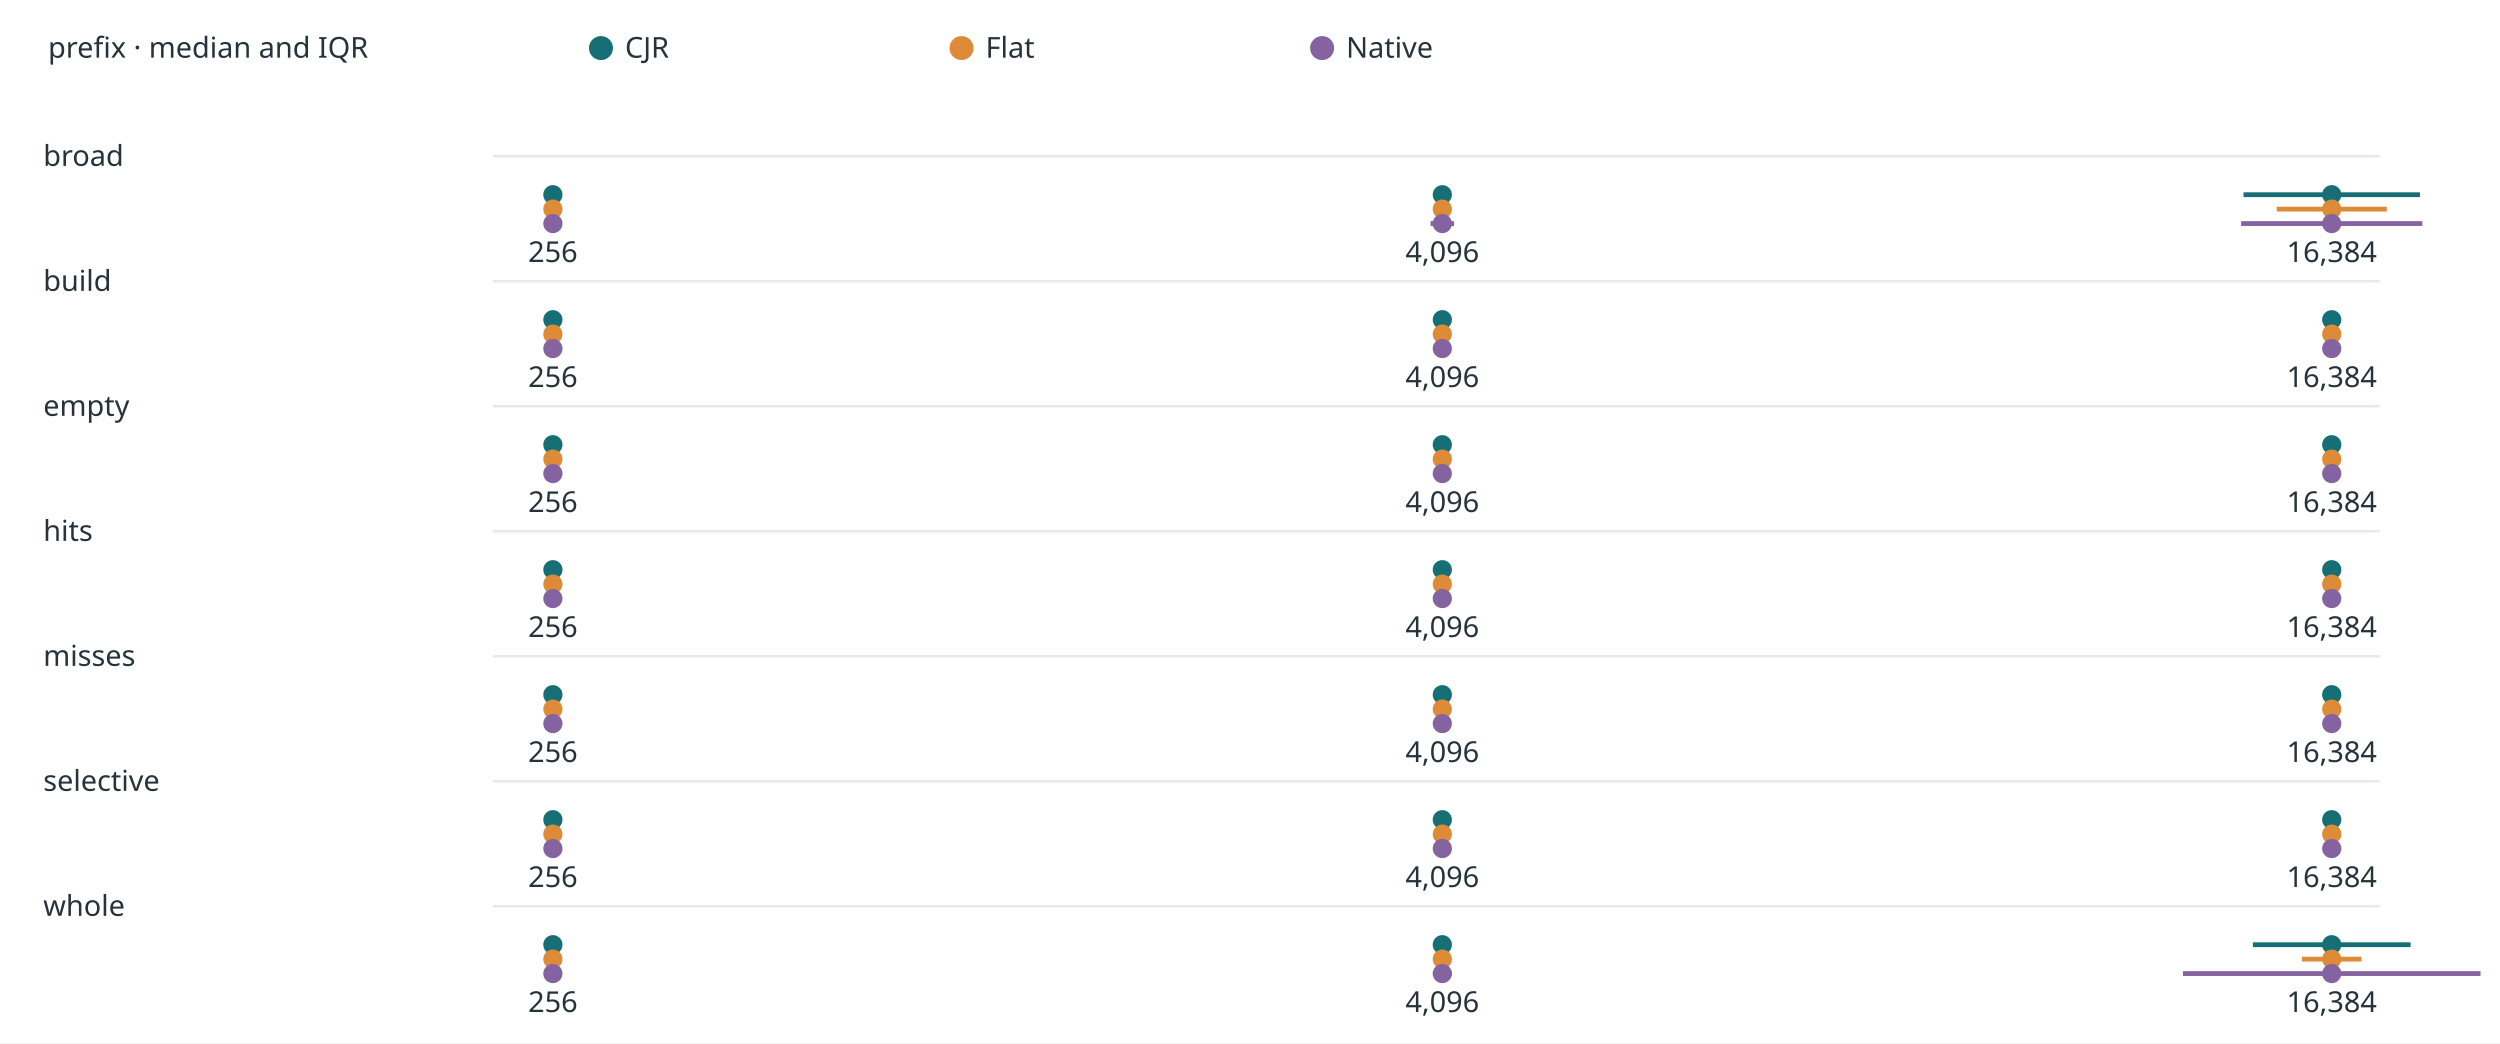
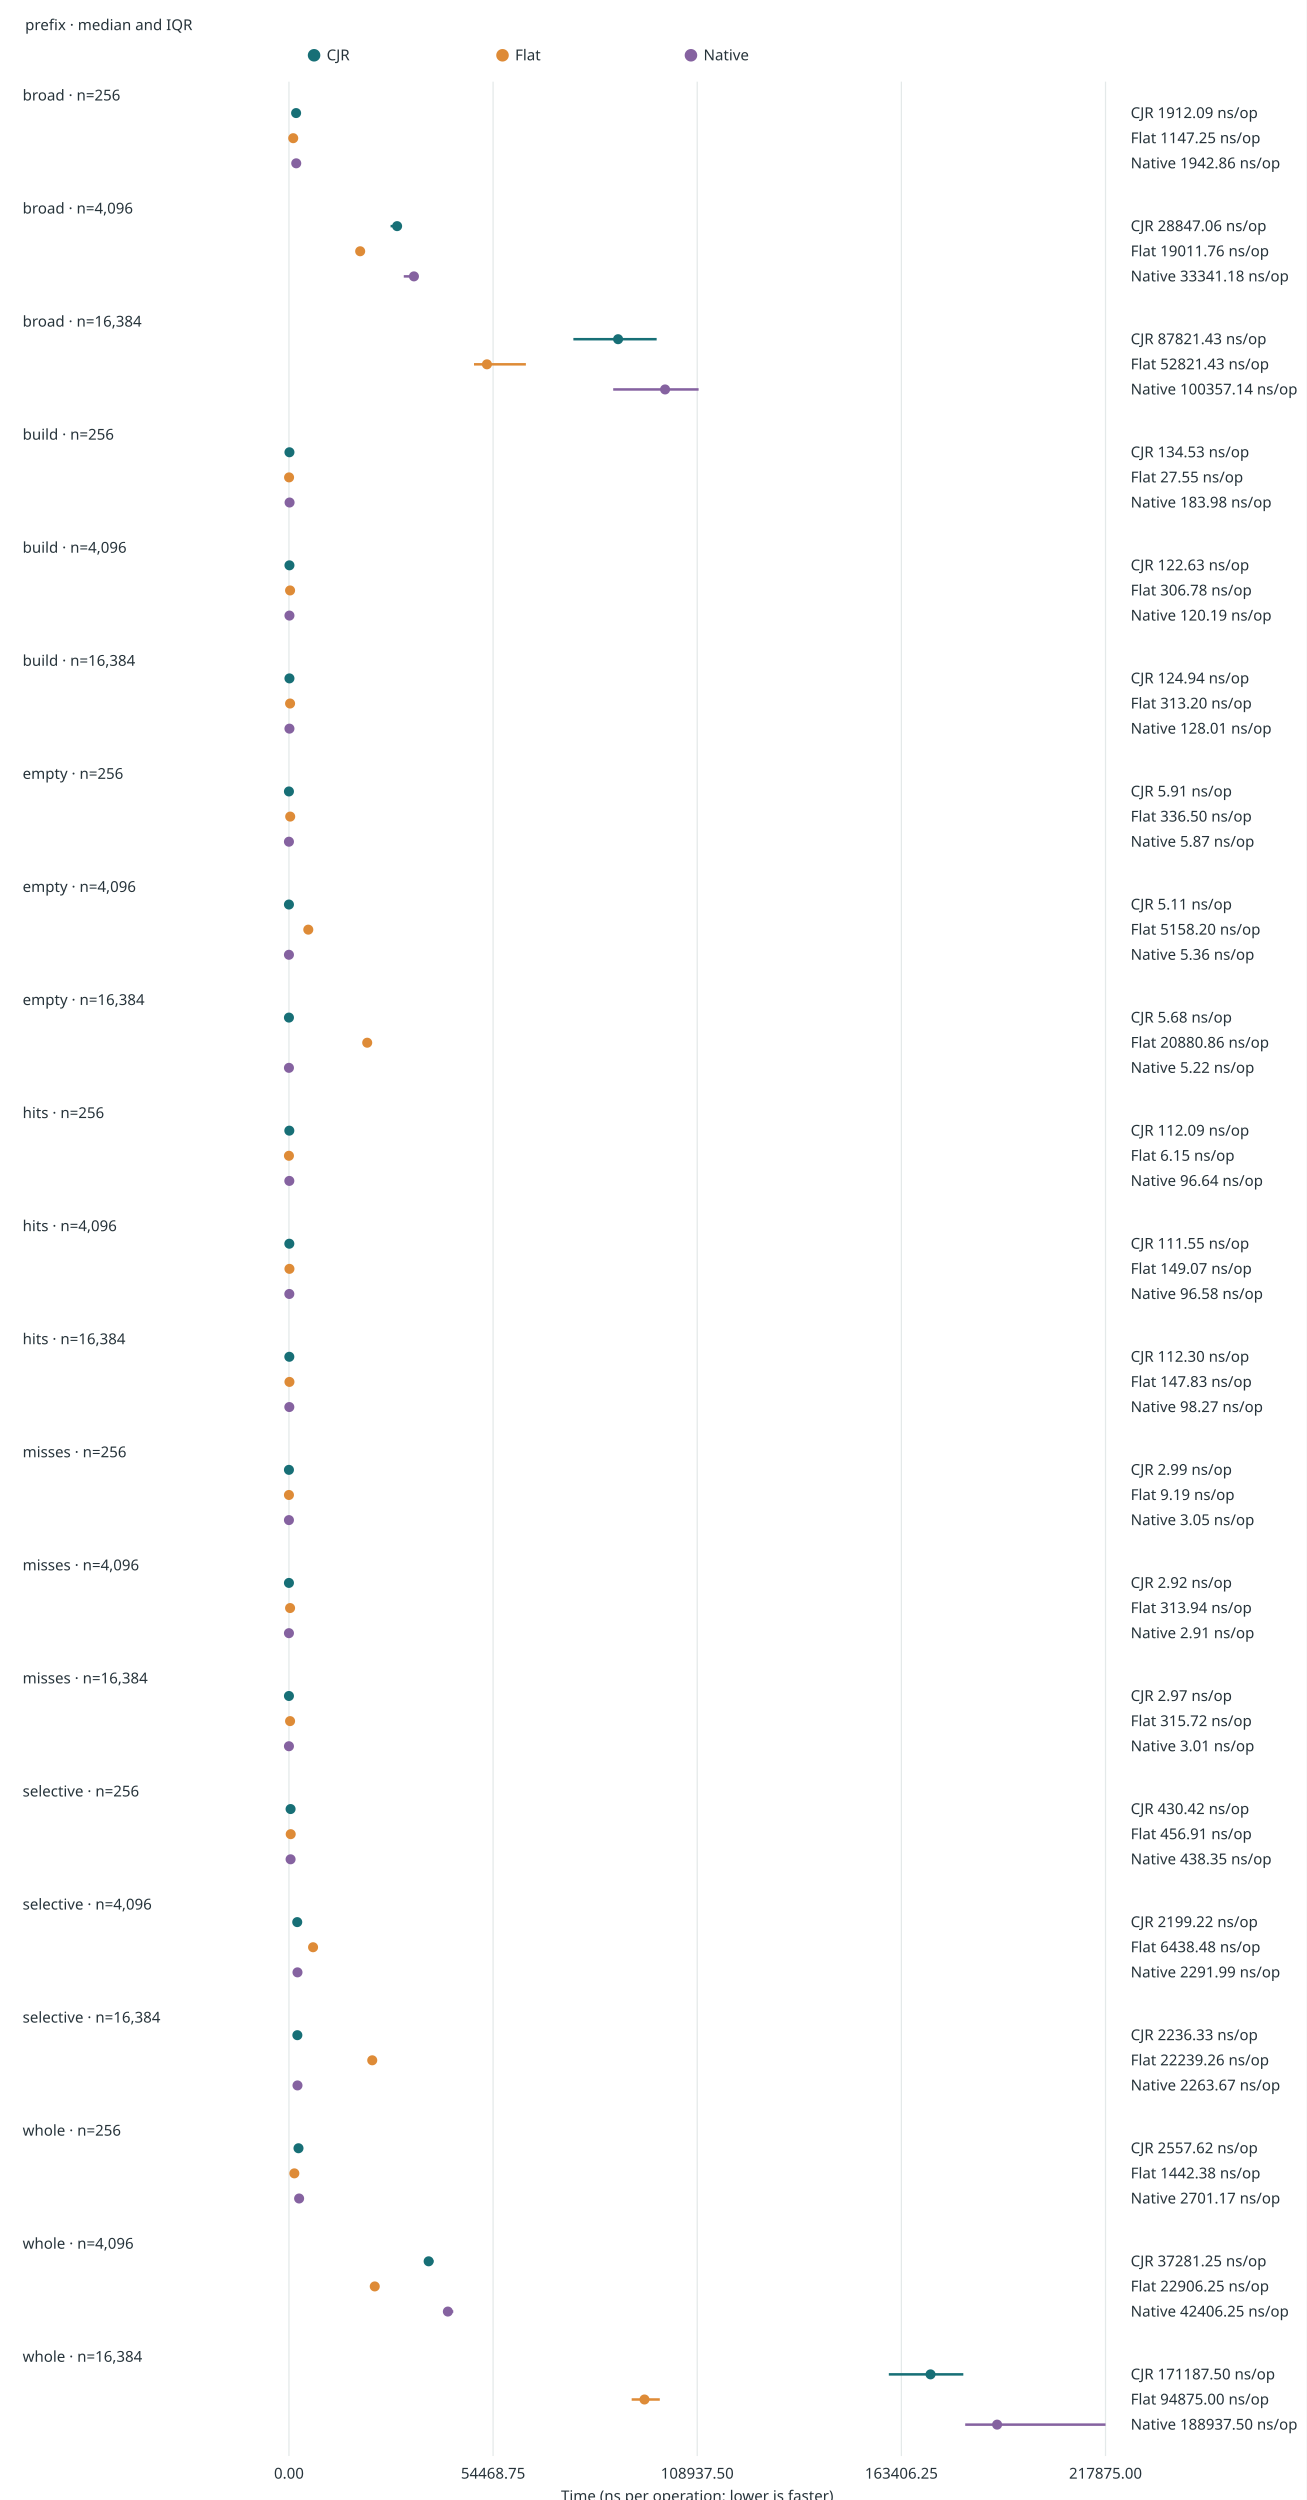
- <svg xmlns="http://www.w3.org/2000/svg" viewBox="0 0 1040 434" role="img">
+ <svg xmlns="http://www.w3.org/2000/svg" viewBox="0 0 1040 1990" role="img">
  <style>text{font:12px system-ui;fill:#26333a}.axis{stroke:#9aa7aa}.grid{stroke:#e4e9e9}</style>
  <rect width="100%" height="100%" fill="white" />
  <text x="20" y="24" font-size="17">prefix · median and IQR</text>
-   <circle cx="250" cy="20" r="5" fill="#176f76" />
-   <text x="260" y="24">CJR</text>
-   <circle cx="400" cy="20" r="5" fill="#de8b37" />
-   <text x="410" y="24">Flat</text>
-   <circle cx="550" cy="20" r="5" fill="#8562a0" />
-   <text x="560" y="24">Native</text>
-   <text x="18" y="69">broad</text>
-   <path d="M 205 65 H 990" class="grid" />
-   <path d="M 933.3 81 H 1006.7" stroke="#176f76" stroke-width="2" />
-   <circle cx="970.0" cy="81" r="4" fill="#176f76" />
-   <path d="M 229.0 81 H 231.0" stroke="#176f76" stroke-width="2" />
-   <circle cx="230.0" cy="81" r="4" fill="#176f76" />
-   <path d="M 596.6 81 H 603.4" stroke="#176f76" stroke-width="2" />
-   <circle cx="600.0" cy="81" r="4" fill="#176f76" />
-   <path d="M 947.1 87 H 992.9" stroke="#de8b37" stroke-width="2" />
-   <circle cx="970.0" cy="87" r="4" fill="#de8b37" />
-   <path d="M 229.0 87 H 231.0" stroke="#de8b37" stroke-width="2" />
-   <circle cx="230.0" cy="87" r="4" fill="#de8b37" />
-   <path d="M 598.3 87 H 601.7" stroke="#de8b37" stroke-width="2" />
-   <circle cx="600.0" cy="87" r="4" fill="#de8b37" />
-   <path d="M 932.3 93 H 1007.7" stroke="#8562a0" stroke-width="2" />
-   <circle cx="970.0" cy="93" r="4" fill="#8562a0" />
-   <path d="M 229.0 93 H 231.0" stroke="#8562a0" stroke-width="2" />
-   <circle cx="230.0" cy="93" r="4" fill="#8562a0" />
-   <path d="M 595.1 93 H 604.9" stroke="#8562a0" stroke-width="2" />
-   <circle cx="600.0" cy="93" r="4" fill="#8562a0" />
-   <text x="230.0" y="109" text-anchor="middle">256</text>
-   <text x="600.0" y="109" text-anchor="middle">4,096</text>
-   <text x="970.0" y="109" text-anchor="middle">16,384</text>
-   <text x="18" y="121">build</text>
-   <path d="M 205 117 H 990" class="grid" />
-   <path d="M 969.0 133 H 971.0" stroke="#176f76" stroke-width="2" />
-   <circle cx="970.0" cy="133" r="4" fill="#176f76" />
-   <path d="M 229.0 133 H 231.0" stroke="#176f76" stroke-width="2" />
-   <circle cx="230.0" cy="133" r="4" fill="#176f76" />
-   <path d="M 599.0 133 H 601.0" stroke="#176f76" stroke-width="2" />
-   <circle cx="600.0" cy="133" r="4" fill="#176f76" />
-   <path d="M 969.0 139 H 971.0" stroke="#de8b37" stroke-width="2" />
-   <circle cx="970.0" cy="139" r="4" fill="#de8b37" />
-   <path d="M 229.0 139 H 231.0" stroke="#de8b37" stroke-width="2" />
-   <circle cx="230.0" cy="139" r="4" fill="#de8b37" />
-   <path d="M 599.0 139 H 601.0" stroke="#de8b37" stroke-width="2" />
-   <circle cx="600.0" cy="139" r="4" fill="#de8b37" />
-   <path d="M 969.0 145 H 971.0" stroke="#8562a0" stroke-width="2" />
-   <circle cx="970.0" cy="145" r="4" fill="#8562a0" />
-   <path d="M 229.0 145 H 231.0" stroke="#8562a0" stroke-width="2" />
-   <circle cx="230.0" cy="145" r="4" fill="#8562a0" />
-   <path d="M 599.0 145 H 601.0" stroke="#8562a0" stroke-width="2" />
-   <circle cx="600.0" cy="145" r="4" fill="#8562a0" />
-   <text x="230.0" y="161" text-anchor="middle">256</text>
-   <text x="600.0" y="161" text-anchor="middle">4,096</text>
-   <text x="970.0" y="161" text-anchor="middle">16,384</text>
-   <text x="18" y="173">empty</text>
-   <path d="M 205 169 H 990" class="grid" />
-   <path d="M 969.0 185 H 971.0" stroke="#176f76" stroke-width="2" />
-   <circle cx="970.0" cy="185" r="4" fill="#176f76" />
-   <path d="M 229.0 185 H 231.0" stroke="#176f76" stroke-width="2" />
-   <circle cx="230.0" cy="185" r="4" fill="#176f76" />
-   <path d="M 599.0 185 H 601.0" stroke="#176f76" stroke-width="2" />
-   <circle cx="600.0" cy="185" r="4" fill="#176f76" />
-   <path d="M 969.0 191 H 971.0" stroke="#de8b37" stroke-width="2" />
-   <circle cx="970.0" cy="191" r="4" fill="#de8b37" />
-   <path d="M 229.0 191 H 231.0" stroke="#de8b37" stroke-width="2" />
-   <circle cx="230.0" cy="191" r="4" fill="#de8b37" />
-   <path d="M 599.0 191 H 601.0" stroke="#de8b37" stroke-width="2" />
-   <circle cx="600.0" cy="191" r="4" fill="#de8b37" />
-   <path d="M 969.0 197 H 971.0" stroke="#8562a0" stroke-width="2" />
-   <circle cx="970.0" cy="197" r="4" fill="#8562a0" />
-   <path d="M 229.0 197 H 231.0" stroke="#8562a0" stroke-width="2" />
-   <circle cx="230.0" cy="197" r="4" fill="#8562a0" />
-   <path d="M 599.0 197 H 601.0" stroke="#8562a0" stroke-width="2" />
-   <circle cx="600.0" cy="197" r="4" fill="#8562a0" />
-   <text x="230.0" y="213" text-anchor="middle">256</text>
-   <text x="600.0" y="213" text-anchor="middle">4,096</text>
-   <text x="970.0" y="213" text-anchor="middle">16,384</text>
-   <text x="18" y="225">hits</text>
-   <path d="M 205 221 H 990" class="grid" />
-   <path d="M 969.0 237 H 971.0" stroke="#176f76" stroke-width="2" />
-   <circle cx="970.0" cy="237" r="4" fill="#176f76" />
-   <path d="M 229.0 237 H 231.0" stroke="#176f76" stroke-width="2" />
-   <circle cx="230.0" cy="237" r="4" fill="#176f76" />
-   <path d="M 599.0 237 H 601.0" stroke="#176f76" stroke-width="2" />
-   <circle cx="600.0" cy="237" r="4" fill="#176f76" />
-   <path d="M 969.0 243 H 971.0" stroke="#de8b37" stroke-width="2" />
-   <circle cx="970.0" cy="243" r="4" fill="#de8b37" />
-   <path d="M 229.0 243 H 231.0" stroke="#de8b37" stroke-width="2" />
-   <circle cx="230.0" cy="243" r="4" fill="#de8b37" />
-   <path d="M 599.0 243 H 601.0" stroke="#de8b37" stroke-width="2" />
-   <circle cx="600.0" cy="243" r="4" fill="#de8b37" />
-   <path d="M 969.0 249 H 971.0" stroke="#8562a0" stroke-width="2" />
-   <circle cx="970.0" cy="249" r="4" fill="#8562a0" />
-   <path d="M 229.0 249 H 231.0" stroke="#8562a0" stroke-width="2" />
-   <circle cx="230.0" cy="249" r="4" fill="#8562a0" />
-   <path d="M 599.0 249 H 601.0" stroke="#8562a0" stroke-width="2" />
-   <circle cx="600.0" cy="249" r="4" fill="#8562a0" />
-   <text x="230.0" y="265" text-anchor="middle">256</text>
-   <text x="600.0" y="265" text-anchor="middle">4,096</text>
-   <text x="970.0" y="265" text-anchor="middle">16,384</text>
-   <text x="18" y="277">misses</text>
-   <path d="M 205 273 H 990" class="grid" />
-   <path d="M 969.0 289 H 971.0" stroke="#176f76" stroke-width="2" />
-   <circle cx="970.0" cy="289" r="4" fill="#176f76" />
-   <path d="M 229.0 289 H 231.0" stroke="#176f76" stroke-width="2" />
-   <circle cx="230.0" cy="289" r="4" fill="#176f76" />
-   <path d="M 599.0 289 H 601.0" stroke="#176f76" stroke-width="2" />
-   <circle cx="600.0" cy="289" r="4" fill="#176f76" />
-   <path d="M 969.0 295 H 971.0" stroke="#de8b37" stroke-width="2" />
-   <circle cx="970.0" cy="295" r="4" fill="#de8b37" />
-   <path d="M 229.0 295 H 231.0" stroke="#de8b37" stroke-width="2" />
-   <circle cx="230.0" cy="295" r="4" fill="#de8b37" />
-   <path d="M 599.0 295 H 601.0" stroke="#de8b37" stroke-width="2" />
-   <circle cx="600.0" cy="295" r="4" fill="#de8b37" />
-   <path d="M 969.0 301 H 971.0" stroke="#8562a0" stroke-width="2" />
-   <circle cx="970.0" cy="301" r="4" fill="#8562a0" />
-   <path d="M 229.0 301 H 231.0" stroke="#8562a0" stroke-width="2" />
-   <circle cx="230.0" cy="301" r="4" fill="#8562a0" />
-   <path d="M 599.0 301 H 601.0" stroke="#8562a0" stroke-width="2" />
-   <circle cx="600.0" cy="301" r="4" fill="#8562a0" />
-   <text x="230.0" y="317" text-anchor="middle">256</text>
-   <text x="600.0" y="317" text-anchor="middle">4,096</text>
-   <text x="970.0" y="317" text-anchor="middle">16,384</text>
-   <text x="18" y="329">selective</text>
-   <path d="M 205 325 H 990" class="grid" />
-   <path d="M 969.0 341 H 971.0" stroke="#176f76" stroke-width="2" />
-   <circle cx="970.0" cy="341" r="4" fill="#176f76" />
-   <path d="M 229.0 341 H 231.0" stroke="#176f76" stroke-width="2" />
-   <circle cx="230.0" cy="341" r="4" fill="#176f76" />
-   <path d="M 599.0 341 H 601.0" stroke="#176f76" stroke-width="2" />
-   <circle cx="600.0" cy="341" r="4" fill="#176f76" />
-   <path d="M 968.9 347 H 971.1" stroke="#de8b37" stroke-width="2" />
-   <circle cx="970.0" cy="347" r="4" fill="#de8b37" />
-   <path d="M 229.0 347 H 231.0" stroke="#de8b37" stroke-width="2" />
-   <circle cx="230.0" cy="347" r="4" fill="#de8b37" />
-   <path d="M 599.0 347 H 601.0" stroke="#de8b37" stroke-width="2" />
-   <circle cx="600.0" cy="347" r="4" fill="#de8b37" />
-   <path d="M 969.0 353 H 971.0" stroke="#8562a0" stroke-width="2" />
-   <circle cx="970.0" cy="353" r="4" fill="#8562a0" />
-   <path d="M 229.0 353 H 231.0" stroke="#8562a0" stroke-width="2" />
-   <circle cx="230.0" cy="353" r="4" fill="#8562a0" />
-   <path d="M 599.0 353 H 601.0" stroke="#8562a0" stroke-width="2" />
-   <circle cx="600.0" cy="353" r="4" fill="#8562a0" />
-   <text x="230.0" y="369" text-anchor="middle">256</text>
-   <text x="600.0" y="369" text-anchor="middle">4,096</text>
-   <text x="970.0" y="369" text-anchor="middle">16,384</text>
-   <text x="18" y="381">whole</text>
-   <path d="M 205 377 H 990" class="grid" />
-   <path d="M 937.2 393 H 1002.8" stroke="#176f76" stroke-width="2" />
-   <circle cx="970.0" cy="393" r="4" fill="#176f76" />
-   <path d="M 229.0 393 H 231.0" stroke="#176f76" stroke-width="2" />
-   <circle cx="230.0" cy="393" r="4" fill="#176f76" />
-   <path d="M 596.6 393 H 603.4" stroke="#176f76" stroke-width="2" />
-   <circle cx="600.0" cy="393" r="4" fill="#176f76" />
-   <path d="M 957.6 399 H 982.4" stroke="#de8b37" stroke-width="2" />
-   <circle cx="970.0" cy="399" r="4" fill="#de8b37" />
-   <path d="M 229.0 399 H 231.0" stroke="#de8b37" stroke-width="2" />
-   <circle cx="230.0" cy="399" r="4" fill="#de8b37" />
-   <path d="M 597.8 399 H 602.2" stroke="#de8b37" stroke-width="2" />
-   <circle cx="600.0" cy="399" r="4" fill="#de8b37" />
-   <path d="M 908.1 405 H 1031.9" stroke="#8562a0" stroke-width="2" />
-   <circle cx="970.0" cy="405" r="4" fill="#8562a0" />
-   <path d="M 229.0 405 H 231.0" stroke="#8562a0" stroke-width="2" />
-   <circle cx="230.0" cy="405" r="4" fill="#8562a0" />
-   <path d="M 596.1 405 H 603.9" stroke="#8562a0" stroke-width="2" />
-   <circle cx="600.0" cy="405" r="4" fill="#8562a0" />
-   <text x="230.0" y="421" text-anchor="middle">256</text>
-   <text x="600.0" y="421" text-anchor="middle">4,096</text>
-   <text x="970.0" y="421" text-anchor="middle">16,384</text>
+   <circle cx="250" cy="44" r="5" fill="#176f76" />
+   <text x="260" y="48">CJR</text>
+   <circle cx="400" cy="44" r="5" fill="#de8b37" />
+   <text x="410" y="48">Flat</text>
+   <circle cx="550" cy="44" r="5" fill="#8562a0" />
+   <text x="560" y="48">Native</text>
+   <path d="M 230.0 65 V 1955" class="grid" />
+   <text x="230.0" y="1973" text-anchor="middle">0.00</text>
+   <path d="M 392.5 65 V 1955" class="grid" />
+   <text x="392.5" y="1973" text-anchor="middle">54468.75</text>
+   <path d="M 555.0 65 V 1955" class="grid" />
+   <text x="555.0" y="1973" text-anchor="middle">108937.50</text>
+   <path d="M 717.5 65 V 1955" class="grid" />
+   <text x="717.5" y="1973" text-anchor="middle">163406.25</text>
+   <path d="M 880.0 65 V 1955" class="grid" />
+   <text x="880.0" y="1973" text-anchor="middle">217875.00</text>
+   <text x="555" y="1991" text-anchor="middle">Time (ns per operation; lower is faster)</text>
+   <text x="18" y="80">broad · n=256</text>
+   <g>
+     <path d="M 235.6 90 H 235.8" stroke="#176f76" stroke-width="2" />
+     <circle cx="235.7" cy="90" r="4" fill="#176f76" />
+     <text x="900" y="94">CJR 1912.09 ns/op</text>
+   </g>
+   <g>
+     <path d="M 233.3 110 H 233.5" stroke="#de8b37" stroke-width="2" />
+     <circle cx="233.4" cy="110" r="4" fill="#de8b37" />
+     <text x="900" y="114">Flat 1147.25 ns/op</text>
+   </g>
+   <g>
+     <path d="M 235.7 130 H 235.8" stroke="#8562a0" stroke-width="2" />
+     <circle cx="235.8" cy="130" r="4" fill="#8562a0" />
+     <text x="900" y="134">Native 1942.86 ns/op</text>
+   </g>
+   <text x="18" y="170">broad · n=4,096</text>
+   <g>
+     <path d="M 310.9 180 H 317.1" stroke="#176f76" stroke-width="2" />
+     <circle cx="316.1" cy="180" r="4" fill="#176f76" />
+     <text x="900" y="184">CJR 28847.06 ns/op</text>
+   </g>
+   <g>
+     <path d="M 285.1 200 H 288.2" stroke="#de8b37" stroke-width="2" />
+     <circle cx="286.7" cy="200" r="4" fill="#de8b37" />
+     <text x="900" y="204">Flat 19011.76 ns/op</text>
+   </g>
+   <g>
+     <path d="M 321.4 220 H 330.2" stroke="#8562a0" stroke-width="2" />
+     <circle cx="329.5" cy="220" r="4" fill="#8562a0" />
+     <text x="900" y="224">Native 33341.18 ns/op</text>
+   </g>
+   <text x="18" y="260">broad · n=16,384</text>
+   <g>
+     <path d="M 456.4 270 H 522.7" stroke="#176f76" stroke-width="2" />
+     <circle cx="492.0" cy="270" r="4" fill="#176f76" />
+     <text x="900" y="274">CJR 87821.43 ns/op</text>
+   </g>
+   <g>
+     <path d="M 377.3 290 H 418.6" stroke="#de8b37" stroke-width="2" />
+     <circle cx="387.6" cy="290" r="4" fill="#de8b37" />
+     <text x="900" y="294">Flat 52821.43 ns/op</text>
+   </g>
+   <g>
+     <path d="M 488.1 310 H 556.1" stroke="#8562a0" stroke-width="2" />
+     <circle cx="529.4" cy="310" r="4" fill="#8562a0" />
+     <text x="900" y="314">Native 100357.14 ns/op</text>
+   </g>
+   <text x="18" y="350">build · n=256</text>
+   <g>
+     <path d="M 230.4 360 H 230.5" stroke="#176f76" stroke-width="2" />
+     <circle cx="230.4" cy="360" r="4" fill="#176f76" />
+     <text x="900" y="364">CJR 134.53 ns/op</text>
+   </g>
+   <g>
+     <path d="M 230.1 380 H 230.1" stroke="#de8b37" stroke-width="2" />
+     <circle cx="230.1" cy="380" r="4" fill="#de8b37" />
+     <text x="900" y="384">Flat 27.55 ns/op</text>
+   </g>
+   <g>
+     <path d="M 230.4 400 H 230.6" stroke="#8562a0" stroke-width="2" />
+     <circle cx="230.5" cy="400" r="4" fill="#8562a0" />
+     <text x="900" y="404">Native 183.98 ns/op</text>
+   </g>
+   <text x="18" y="440">build · n=4,096</text>
+   <g>
+     <path d="M 230.3 450 H 230.4" stroke="#176f76" stroke-width="2" />
+     <circle cx="230.4" cy="450" r="4" fill="#176f76" />
+     <text x="900" y="454">CJR 122.63 ns/op</text>
+   </g>
+   <g>
+     <path d="M 230.9 470 H 230.9" stroke="#de8b37" stroke-width="2" />
+     <circle cx="230.9" cy="470" r="4" fill="#de8b37" />
+     <text x="900" y="474">Flat 306.78 ns/op</text>
+   </g>
+   <g>
+     <path d="M 230.3 490 H 230.4" stroke="#8562a0" stroke-width="2" />
+     <circle cx="230.4" cy="490" r="4" fill="#8562a0" />
+     <text x="900" y="494">Native 120.19 ns/op</text>
+   </g>
+   <text x="18" y="530">build · n=16,384</text>
+   <g>
+     <path d="M 230.4 540 H 230.4" stroke="#176f76" stroke-width="2" />
+     <circle cx="230.4" cy="540" r="4" fill="#176f76" />
+     <text x="900" y="544">CJR 124.94 ns/op</text>
+   </g>
+   <g>
+     <path d="M 230.9 560 H 231.0" stroke="#de8b37" stroke-width="2" />
+     <circle cx="230.9" cy="560" r="4" fill="#de8b37" />
+     <text x="900" y="564">Flat 313.20 ns/op</text>
+   </g>
+   <g>
+     <path d="M 230.4 580 H 230.5" stroke="#8562a0" stroke-width="2" />
+     <circle cx="230.4" cy="580" r="4" fill="#8562a0" />
+     <text x="900" y="584">Native 128.01 ns/op</text>
+   </g>
+   <text x="18" y="620">empty · n=256</text>
+   <g>
+     <path d="M 230.0 630 H 230.0" stroke="#176f76" stroke-width="2" />
+     <circle cx="230.0" cy="630" r="4" fill="#176f76" />
+     <text x="900" y="634">CJR 5.91 ns/op</text>
+   </g>
+   <g>
+     <path d="M 231.0 650 H 231.0" stroke="#de8b37" stroke-width="2" />
+     <circle cx="231.0" cy="650" r="4" fill="#de8b37" />
+     <text x="900" y="654">Flat 336.50 ns/op</text>
+   </g>
+   <g>
+     <path d="M 230.0 670 H 230.0" stroke="#8562a0" stroke-width="2" />
+     <circle cx="230.0" cy="670" r="4" fill="#8562a0" />
+     <text x="900" y="674">Native 5.87 ns/op</text>
+   </g>
+   <text x="18" y="710">empty · n=4,096</text>
+   <g>
+     <path d="M 230.0 720 H 230.0" stroke="#176f76" stroke-width="2" />
+     <circle cx="230.0" cy="720" r="4" fill="#176f76" />
+     <text x="900" y="724">CJR 5.11 ns/op</text>
+   </g>
+   <g>
+     <path d="M 244.5 740 H 245.6" stroke="#de8b37" stroke-width="2" />
+     <circle cx="245.4" cy="740" r="4" fill="#de8b37" />
+     <text x="900" y="744">Flat 5158.20 ns/op</text>
+   </g>
+   <g>
+     <path d="M 230.0 760 H 230.0" stroke="#8562a0" stroke-width="2" />
+     <circle cx="230.0" cy="760" r="4" fill="#8562a0" />
+     <text x="900" y="764">Native 5.36 ns/op</text>
+   </g>
+   <text x="18" y="800">empty · n=16,384</text>
+   <g>
+     <path d="M 230.0 810 H 230.0" stroke="#176f76" stroke-width="2" />
+     <circle cx="230.0" cy="810" r="4" fill="#176f76" />
+     <text x="900" y="814">CJR 5.68 ns/op</text>
+   </g>
+   <g>
+     <path d="M 291.8 830 H 292.9" stroke="#de8b37" stroke-width="2" />
+     <circle cx="292.3" cy="830" r="4" fill="#de8b37" />
+     <text x="900" y="834">Flat 20880.86 ns/op</text>
+   </g>
+   <g>
+     <path d="M 230.0 850 H 230.0" stroke="#8562a0" stroke-width="2" />
+     <circle cx="230.0" cy="850" r="4" fill="#8562a0" />
+     <text x="900" y="854">Native 5.22 ns/op</text>
+   </g>
+   <text x="18" y="890">hits · n=256</text>
+   <g>
+     <path d="M 230.3 900 H 230.3" stroke="#176f76" stroke-width="2" />
+     <circle cx="230.3" cy="900" r="4" fill="#176f76" />
+     <text x="900" y="904">CJR 112.09 ns/op</text>
+   </g>
+   <g>
+     <path d="M 230.0 920 H 230.0" stroke="#de8b37" stroke-width="2" />
+     <circle cx="230.0" cy="920" r="4" fill="#de8b37" />
+     <text x="900" y="924">Flat 6.15 ns/op</text>
+   </g>
+   <g>
+     <path d="M 230.3 940 H 230.3" stroke="#8562a0" stroke-width="2" />
+     <circle cx="230.3" cy="940" r="4" fill="#8562a0" />
+     <text x="900" y="944">Native 96.64 ns/op</text>
+   </g>
+   <text x="18" y="980">hits · n=4,096</text>
+   <g>
+     <path d="M 230.3 990 H 230.3" stroke="#176f76" stroke-width="2" />
+     <circle cx="230.3" cy="990" r="4" fill="#176f76" />
+     <text x="900" y="994">CJR 111.55 ns/op</text>
+   </g>
+   <g>
+     <path d="M 230.4 1010 H 230.4" stroke="#de8b37" stroke-width="2" />
+     <circle cx="230.4" cy="1010" r="4" fill="#de8b37" />
+     <text x="900" y="1014">Flat 149.07 ns/op</text>
+   </g>
+   <g>
+     <path d="M 230.3 1030 H 230.3" stroke="#8562a0" stroke-width="2" />
+     <circle cx="230.3" cy="1030" r="4" fill="#8562a0" />
+     <text x="900" y="1034">Native 96.58 ns/op</text>
+   </g>
+   <text x="18" y="1070">hits · n=16,384</text>
+   <g>
+     <path d="M 230.3 1080 H 230.4" stroke="#176f76" stroke-width="2" />
+     <circle cx="230.3" cy="1080" r="4" fill="#176f76" />
+     <text x="900" y="1084">CJR 112.30 ns/op</text>
+   </g>
+   <g>
+     <path d="M 230.4 1100 H 230.5" stroke="#de8b37" stroke-width="2" />
+     <circle cx="230.4" cy="1100" r="4" fill="#de8b37" />
+     <text x="900" y="1104">Flat 147.83 ns/op</text>
+   </g>
+   <g>
+     <path d="M 230.3 1120 H 230.3" stroke="#8562a0" stroke-width="2" />
+     <circle cx="230.3" cy="1120" r="4" fill="#8562a0" />
+     <text x="900" y="1124">Native 98.27 ns/op</text>
+   </g>
+   <text x="18" y="1160">misses · n=256</text>
+   <g>
+     <path d="M 230.0 1170 H 230.0" stroke="#176f76" stroke-width="2" />
+     <circle cx="230.0" cy="1170" r="4" fill="#176f76" />
+     <text x="900" y="1174">CJR 2.99 ns/op</text>
+   </g>
+   <g>
+     <path d="M 230.0 1190 H 230.0" stroke="#de8b37" stroke-width="2" />
+     <circle cx="230.0" cy="1190" r="4" fill="#de8b37" />
+     <text x="900" y="1194">Flat 9.19 ns/op</text>
+   </g>
+   <g>
+     <path d="M 230.0 1210 H 230.0" stroke="#8562a0" stroke-width="2" />
+     <circle cx="230.0" cy="1210" r="4" fill="#8562a0" />
+     <text x="900" y="1214">Native 3.05 ns/op</text>
+   </g>
+   <text x="18" y="1250">misses · n=4,096</text>
+   <g>
+     <path d="M 230.0 1260 H 230.0" stroke="#176f76" stroke-width="2" />
+     <circle cx="230.0" cy="1260" r="4" fill="#176f76" />
+     <text x="900" y="1264">CJR 2.92 ns/op</text>
+   </g>
+   <g>
+     <path d="M 230.8 1280 H 230.9" stroke="#de8b37" stroke-width="2" />
+     <circle cx="230.9" cy="1280" r="4" fill="#de8b37" />
+     <text x="900" y="1284">Flat 313.94 ns/op</text>
+   </g>
+   <g>
+     <path d="M 230.0 1300 H 230.0" stroke="#8562a0" stroke-width="2" />
+     <circle cx="230.0" cy="1300" r="4" fill="#8562a0" />
+     <text x="900" y="1304">Native 2.91 ns/op</text>
+   </g>
+   <text x="18" y="1340">misses · n=16,384</text>
+   <g>
+     <path d="M 230.0 1350 H 230.0" stroke="#176f76" stroke-width="2" />
+     <circle cx="230.0" cy="1350" r="4" fill="#176f76" />
+     <text x="900" y="1354">CJR 2.97 ns/op</text>
+   </g>
+   <g>
+     <path d="M 230.9 1370 H 231.0" stroke="#de8b37" stroke-width="2" />
+     <circle cx="230.9" cy="1370" r="4" fill="#de8b37" />
+     <text x="900" y="1374">Flat 315.72 ns/op</text>
+   </g>
+   <g>
+     <path d="M 230.0 1390 H 230.0" stroke="#8562a0" stroke-width="2" />
+     <circle cx="230.0" cy="1390" r="4" fill="#8562a0" />
+     <text x="900" y="1394">Native 3.01 ns/op</text>
+   </g>
+   <text x="18" y="1430">selective · n=256</text>
+   <g>
+     <path d="M 231.3 1440 H 231.3" stroke="#176f76" stroke-width="2" />
+     <circle cx="231.3" cy="1440" r="4" fill="#176f76" />
+     <text x="900" y="1444">CJR 430.42 ns/op</text>
+   </g>
+   <g>
+     <path d="M 231.3 1460 H 231.4" stroke="#de8b37" stroke-width="2" />
+     <circle cx="231.4" cy="1460" r="4" fill="#de8b37" />
+     <text x="900" y="1464">Flat 456.91 ns/op</text>
+   </g>
+   <g>
+     <path d="M 231.3 1480 H 231.4" stroke="#8562a0" stroke-width="2" />
+     <circle cx="231.3" cy="1480" r="4" fill="#8562a0" />
+     <text x="900" y="1484">Native 438.35 ns/op</text>
+   </g>
+   <text x="18" y="1520">selective · n=4,096</text>
+   <g>
+     <path d="M 236.4 1530 H 236.7" stroke="#176f76" stroke-width="2" />
+     <circle cx="236.6" cy="1530" r="4" fill="#176f76" />
+     <text x="900" y="1534">CJR 2199.22 ns/op</text>
+   </g>
+   <g>
+     <path d="M 247.9 1550 H 249.5" stroke="#de8b37" stroke-width="2" />
+     <circle cx="249.2" cy="1550" r="4" fill="#de8b37" />
+     <text x="900" y="1554">Flat 6438.48 ns/op</text>
+   </g>
+   <g>
+     <path d="M 236.6 1570 H 237.0" stroke="#8562a0" stroke-width="2" />
+     <circle cx="236.8" cy="1570" r="4" fill="#8562a0" />
+     <text x="900" y="1574">Native 2291.99 ns/op</text>
+   </g>
+   <text x="18" y="1610">selective · n=16,384</text>
+   <g>
+     <path d="M 235.9 1620 H 236.9" stroke="#176f76" stroke-width="2" />
+     <circle cx="236.7" cy="1620" r="4" fill="#176f76" />
+     <text x="900" y="1624">CJR 2236.33 ns/op</text>
+   </g>
+   <g>
+     <path d="M 295.9 1640 H 297.8" stroke="#de8b37" stroke-width="2" />
+     <circle cx="296.3" cy="1640" r="4" fill="#de8b37" />
+     <text x="900" y="1644">Flat 22239.26 ns/op</text>
+   </g>
+   <g>
+     <path d="M 235.8 1660 H 236.9" stroke="#8562a0" stroke-width="2" />
+     <circle cx="236.8" cy="1660" r="4" fill="#8562a0" />
+     <text x="900" y="1664">Native 2263.67 ns/op</text>
+   </g>
+   <text x="18" y="1700">whole · n=256</text>
+   <g>
+     <path d="M 237.6 1710 H 237.9" stroke="#176f76" stroke-width="2" />
+     <circle cx="237.6" cy="1710" r="4" fill="#176f76" />
+     <text x="900" y="1714">CJR 2557.62 ns/op</text>
+   </g>
+   <g>
+     <path d="M 234.2 1730 H 234.4" stroke="#de8b37" stroke-width="2" />
+     <circle cx="234.3" cy="1730" r="4" fill="#de8b37" />
+     <text x="900" y="1734">Flat 1442.38 ns/op</text>
+   </g>
+   <g>
+     <path d="M 237.9 1750 H 238.3" stroke="#8562a0" stroke-width="2" />
+     <circle cx="238.1" cy="1750" r="4" fill="#8562a0" />
+     <text x="900" y="1754">Native 2701.17 ns/op</text>
+   </g>
+   <text x="18" y="1790">whole · n=4,096</text>
+   <g>
+     <path d="M 338.8 1800 H 345.0" stroke="#176f76" stroke-width="2" />
+     <circle cx="341.2" cy="1800" r="4" fill="#176f76" />
+     <text x="900" y="1804">CJR 37281.25 ns/op</text>
+   </g>
+   <g>
+     <path d="M 297.3 1820 H 301.3" stroke="#de8b37" stroke-width="2" />
+     <circle cx="298.3" cy="1820" r="4" fill="#de8b37" />
+     <text x="900" y="1824">Flat 22906.25 ns/op</text>
+   </g>
+   <g>
+     <path d="M 353.8 1840 H 360.8" stroke="#8562a0" stroke-width="2" />
+     <circle cx="356.5" cy="1840" r="4" fill="#8562a0" />
+     <text x="900" y="1844">Native 42406.25 ns/op</text>
+   </g>
+   <text x="18" y="1880">whole · n=16,384</text>
+   <g>
+     <path d="M 707.5 1890 H 766.8" stroke="#176f76" stroke-width="2" />
+     <circle cx="740.7" cy="1890" r="4" fill="#176f76" />
+     <text x="900" y="1894">CJR 171187.50 ns/op</text>
+   </g>
+   <g>
+     <path d="M 502.8 1910 H 525.2" stroke="#de8b37" stroke-width="2" />
+     <circle cx="513.0" cy="1910" r="4" fill="#de8b37" />
+     <text x="900" y="1914">Flat 94875.00 ns/op</text>
+   </g>
+   <g>
+     <path d="M 768.3 1930 H 880.0" stroke="#8562a0" stroke-width="2" />
+     <circle cx="793.7" cy="1930" r="4" fill="#8562a0" />
+     <text x="900" y="1934">Native 188937.50 ns/op</text>
+   </g>
</svg>
